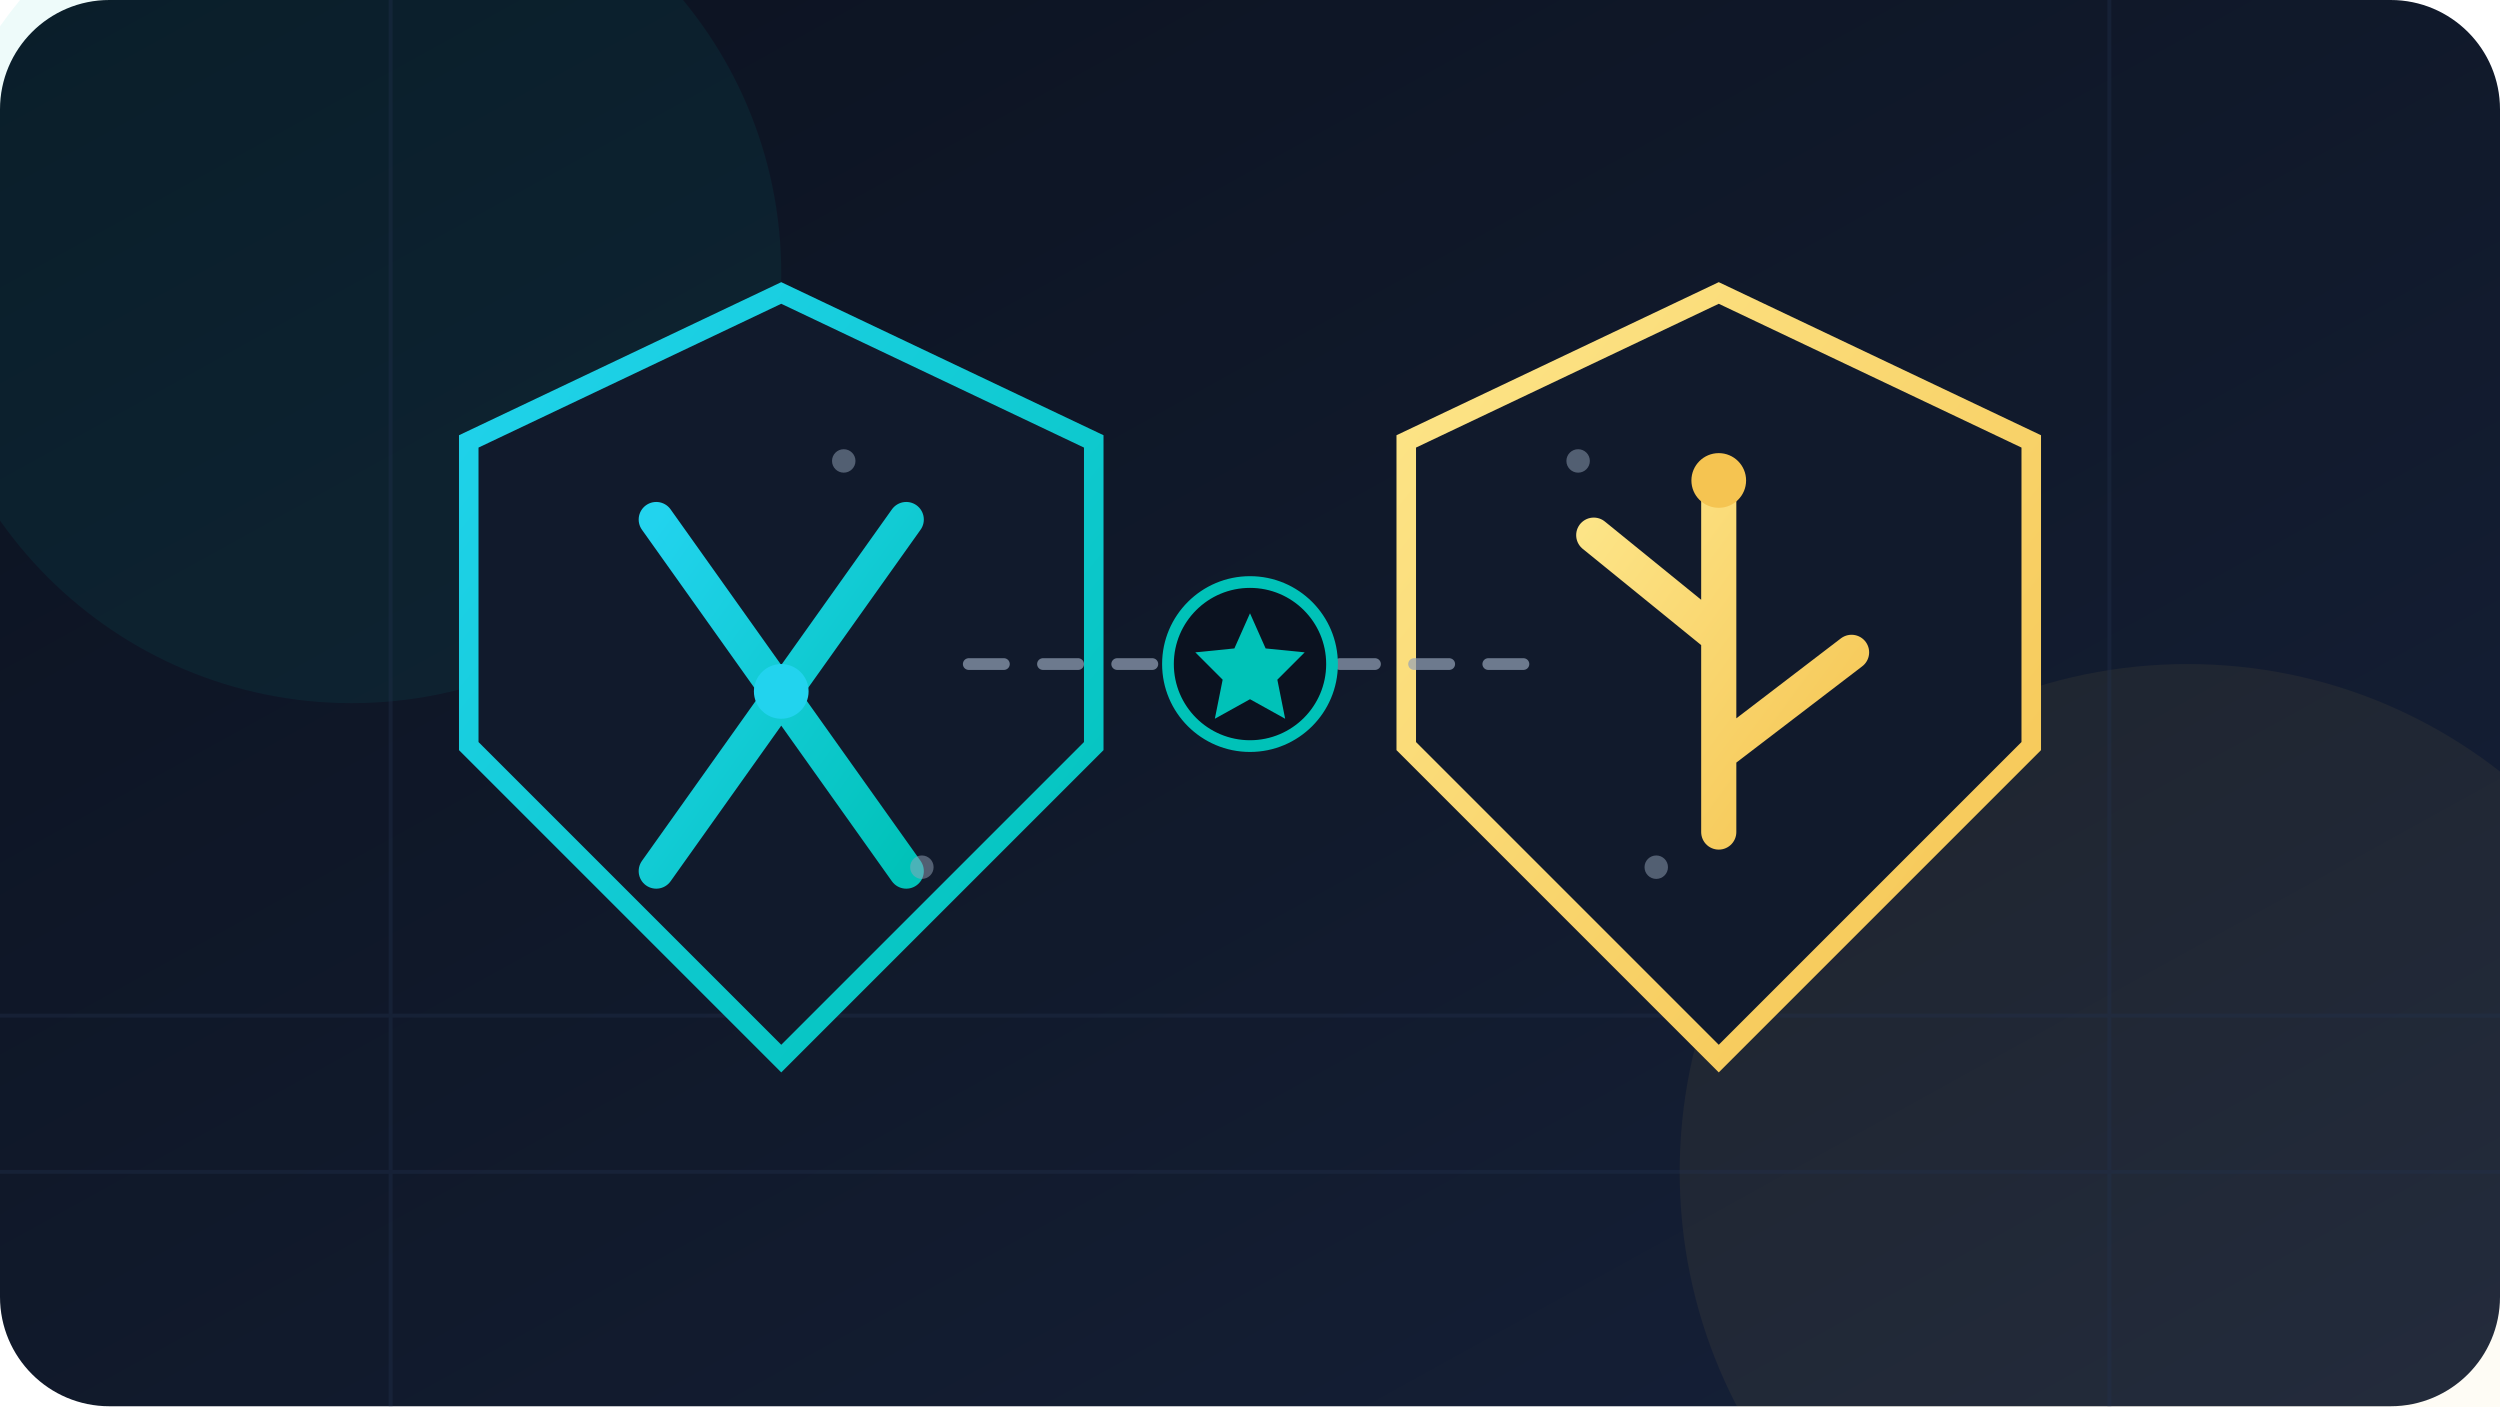
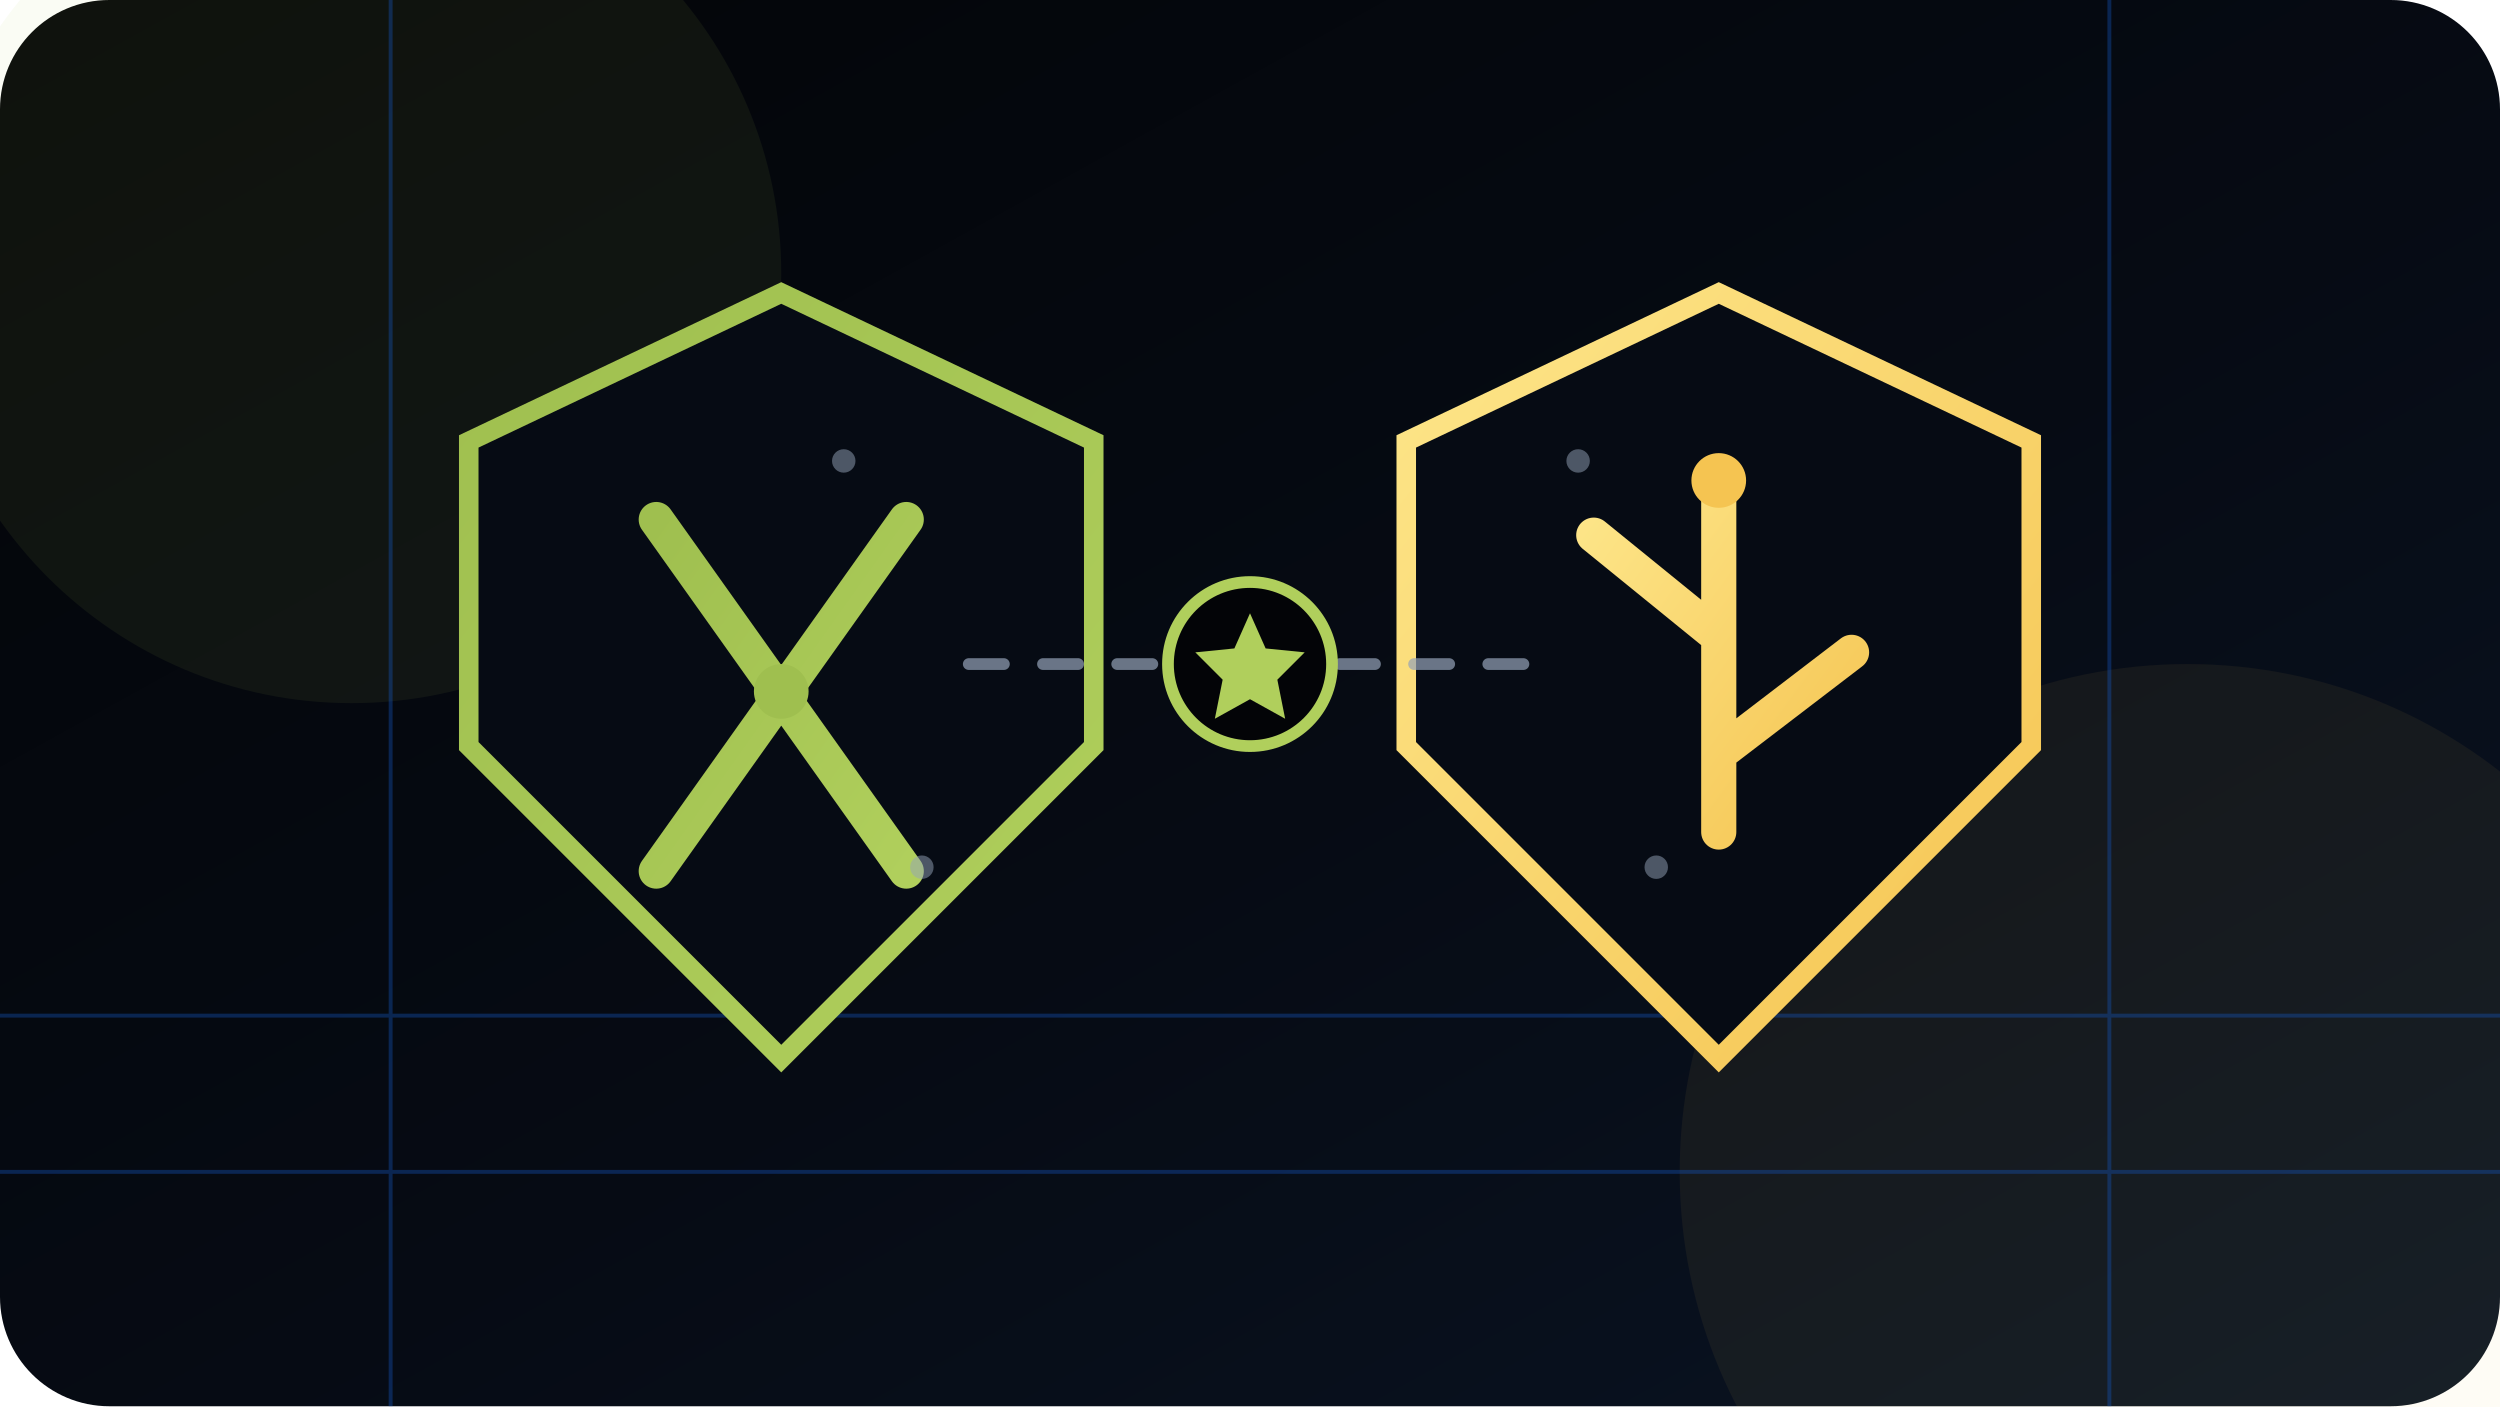
<svg xmlns="http://www.w3.org/2000/svg" viewBox="0 0 640 360" role="img" aria-label="Dos jugadores compatibles conectados">
  <defs>
    <linearGradient id="match-bg" x1="0" y1="0" x2="1" y2="1">
-       <stop offset="0" stop-color="#0b1220" />
-       <stop offset="0.55" stop-color="#111a2c" />
-       <stop offset="1" stop-color="#16213a" />
+       <stop offset="0" stop-color="#030407" />
+       <stop offset="0.55" stop-color="#060b14" />
+       <stop offset="1" stop-color="#0a1424" />
    </linearGradient>
    <linearGradient id="match-teal" x1="0" y1="0" x2="1" y2="1">
-       <stop offset="0" stop-color="#22d3ee" />
-       <stop offset="1" stop-color="#00c2b8" />
+       <stop offset="0" stop-color="#9fbf4f" />
+       <stop offset="1" stop-color="#b0cf5c" />
    </linearGradient>
    <linearGradient id="match-gold" x1="0" y1="0" x2="1" y2="1">
      <stop offset="0" stop-color="#fde68a" />
      <stop offset="1" stop-color="#f5c451" />
    </linearGradient>
  </defs>
  <rect width="640" height="360" rx="28" fill="url(#match-bg)" />
-   <circle cx="90" cy="70" r="110" fill="#00c2b8" opacity=".07" />
+   <circle cx="90" cy="70" r="110" fill="#b0cf5c" opacity=".07" />
  <circle cx="560" cy="300" r="130" fill="#f5c451" opacity=".06" />
-   <g opacity=".35" stroke="#22304d">
+   <g opacity=".35" stroke="#1558c9">
    <path d="M0 260h640M0 300h640M100 0v360M540 0v360" />
  </g>
  <g transform="translate(120 75)">
-     <path d="M80 0l80 38v78L80 196 0 116V38Z" fill="#111a2c" stroke="url(#match-teal)" stroke-width="5" />
+     <path d="M80 0l80 38v78L80 196 0 116V38Z" fill="#060b14" stroke="url(#match-teal)" stroke-width="5" />
    <path d="M48 58l64 90M112 58L48 148" stroke="url(#match-teal)" stroke-width="9" stroke-linecap="round" />
-     <circle cx="80" cy="102" r="7" fill="#22d3ee" />
+     <circle cx="80" cy="102" r="7" fill="#9fbf4f" />
  </g>
  <g transform="translate(360 75)">
-     <path d="M80 0l80 38v78L80 196 0 116V38Z" fill="#111a2c" stroke="url(#match-gold)" stroke-width="5" />
+     <path d="M80 0l80 38v78L80 196 0 116V38Z" fill="#060b14" stroke="url(#match-gold)" stroke-width="5" />
    <path d="M80 48v90M80 88L48 62M80 118l34-26" stroke="url(#match-gold)" stroke-width="9" stroke-linecap="round" />
    <circle cx="80" cy="48" r="7" fill="#f5c451" />
  </g>
  <path d="M248 170h144" stroke="#94a3b8" stroke-width="3" stroke-dasharray="9 10" stroke-linecap="round" opacity=".7" />
-   <circle cx="320" cy="170" r="21" fill="#0b1220" stroke="#00c2b8" stroke-width="3" />
-   <path d="M320 157l4 9 10 1-7 7 2 10-9-5-9 5 2-10-7-7 10-1Z" fill="#00c2b8" />
+   <circle cx="320" cy="170" r="21" fill="#030407" stroke="#b0cf5c" stroke-width="3" />
+   <path d="M320 157l4 9 10 1-7 7 2 10-9-5-9 5 2-10-7-7 10-1Z" fill="#b0cf5c" />
  <g fill="#94a3b8" opacity=".5">
    <circle cx="216" cy="118" r="3" />
    <circle cx="236" cy="222" r="3" />
    <circle cx="404" cy="118" r="3" />
    <circle cx="424" cy="222" r="3" />
  </g>
</svg>
